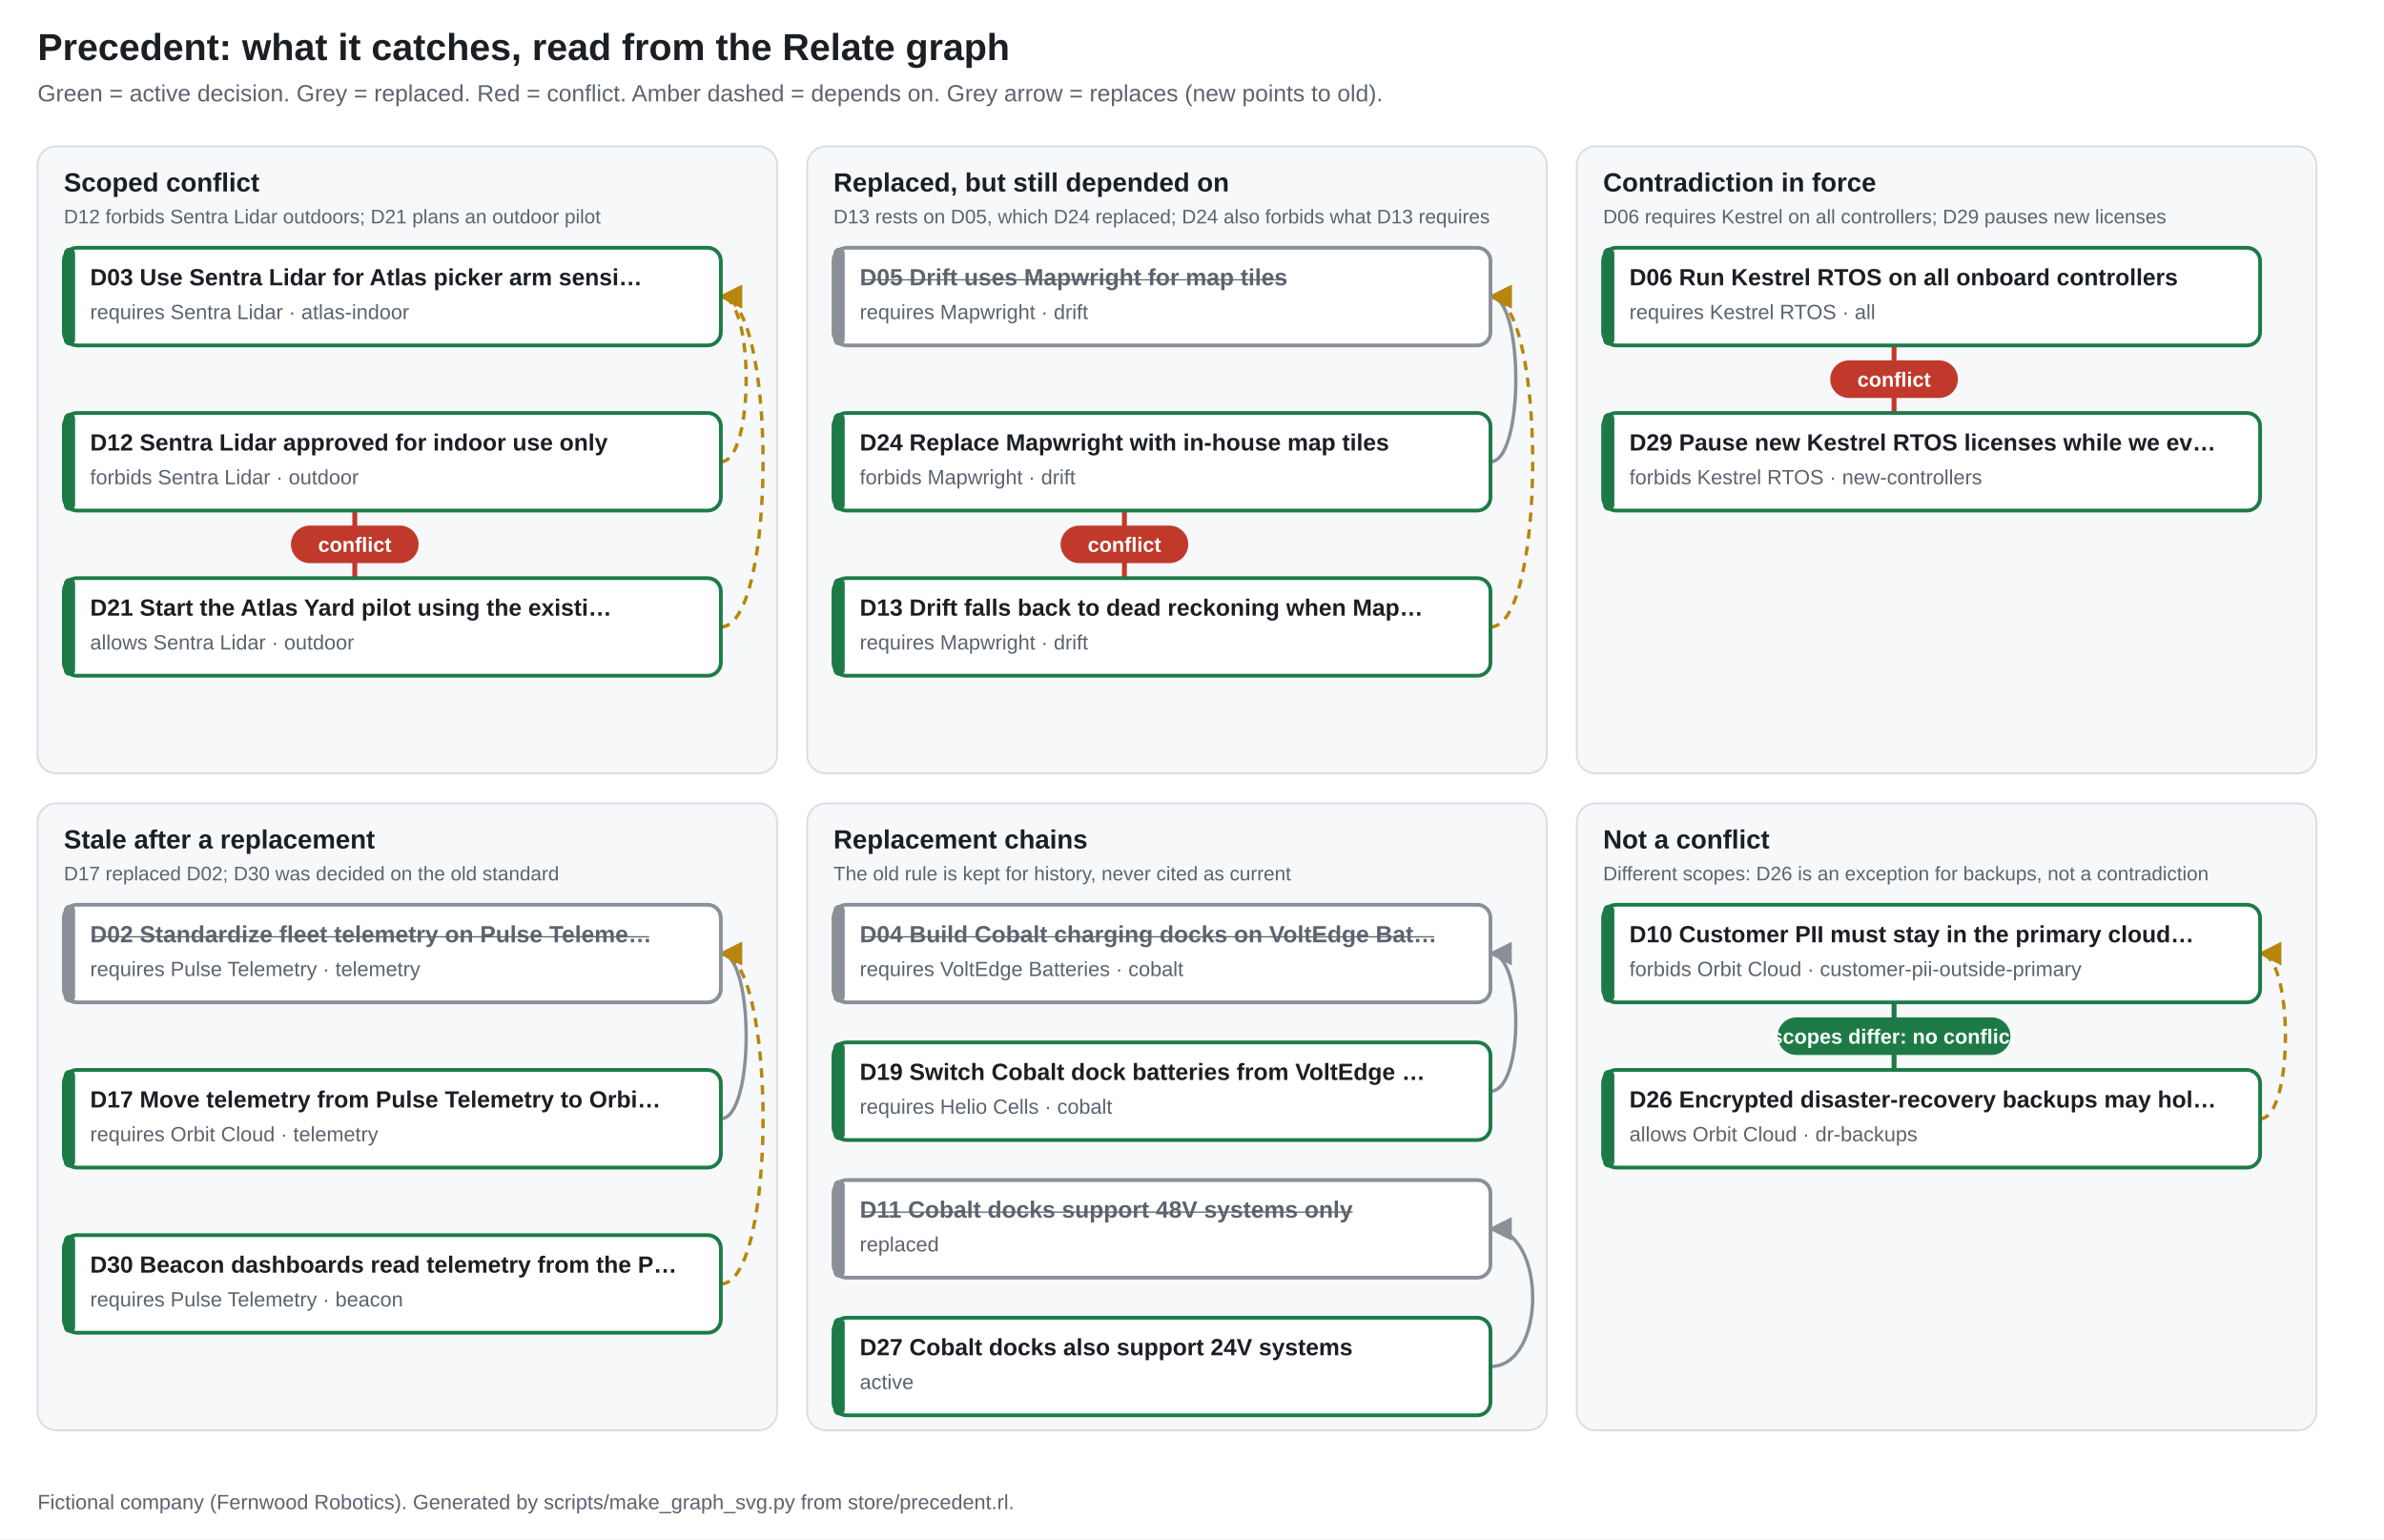
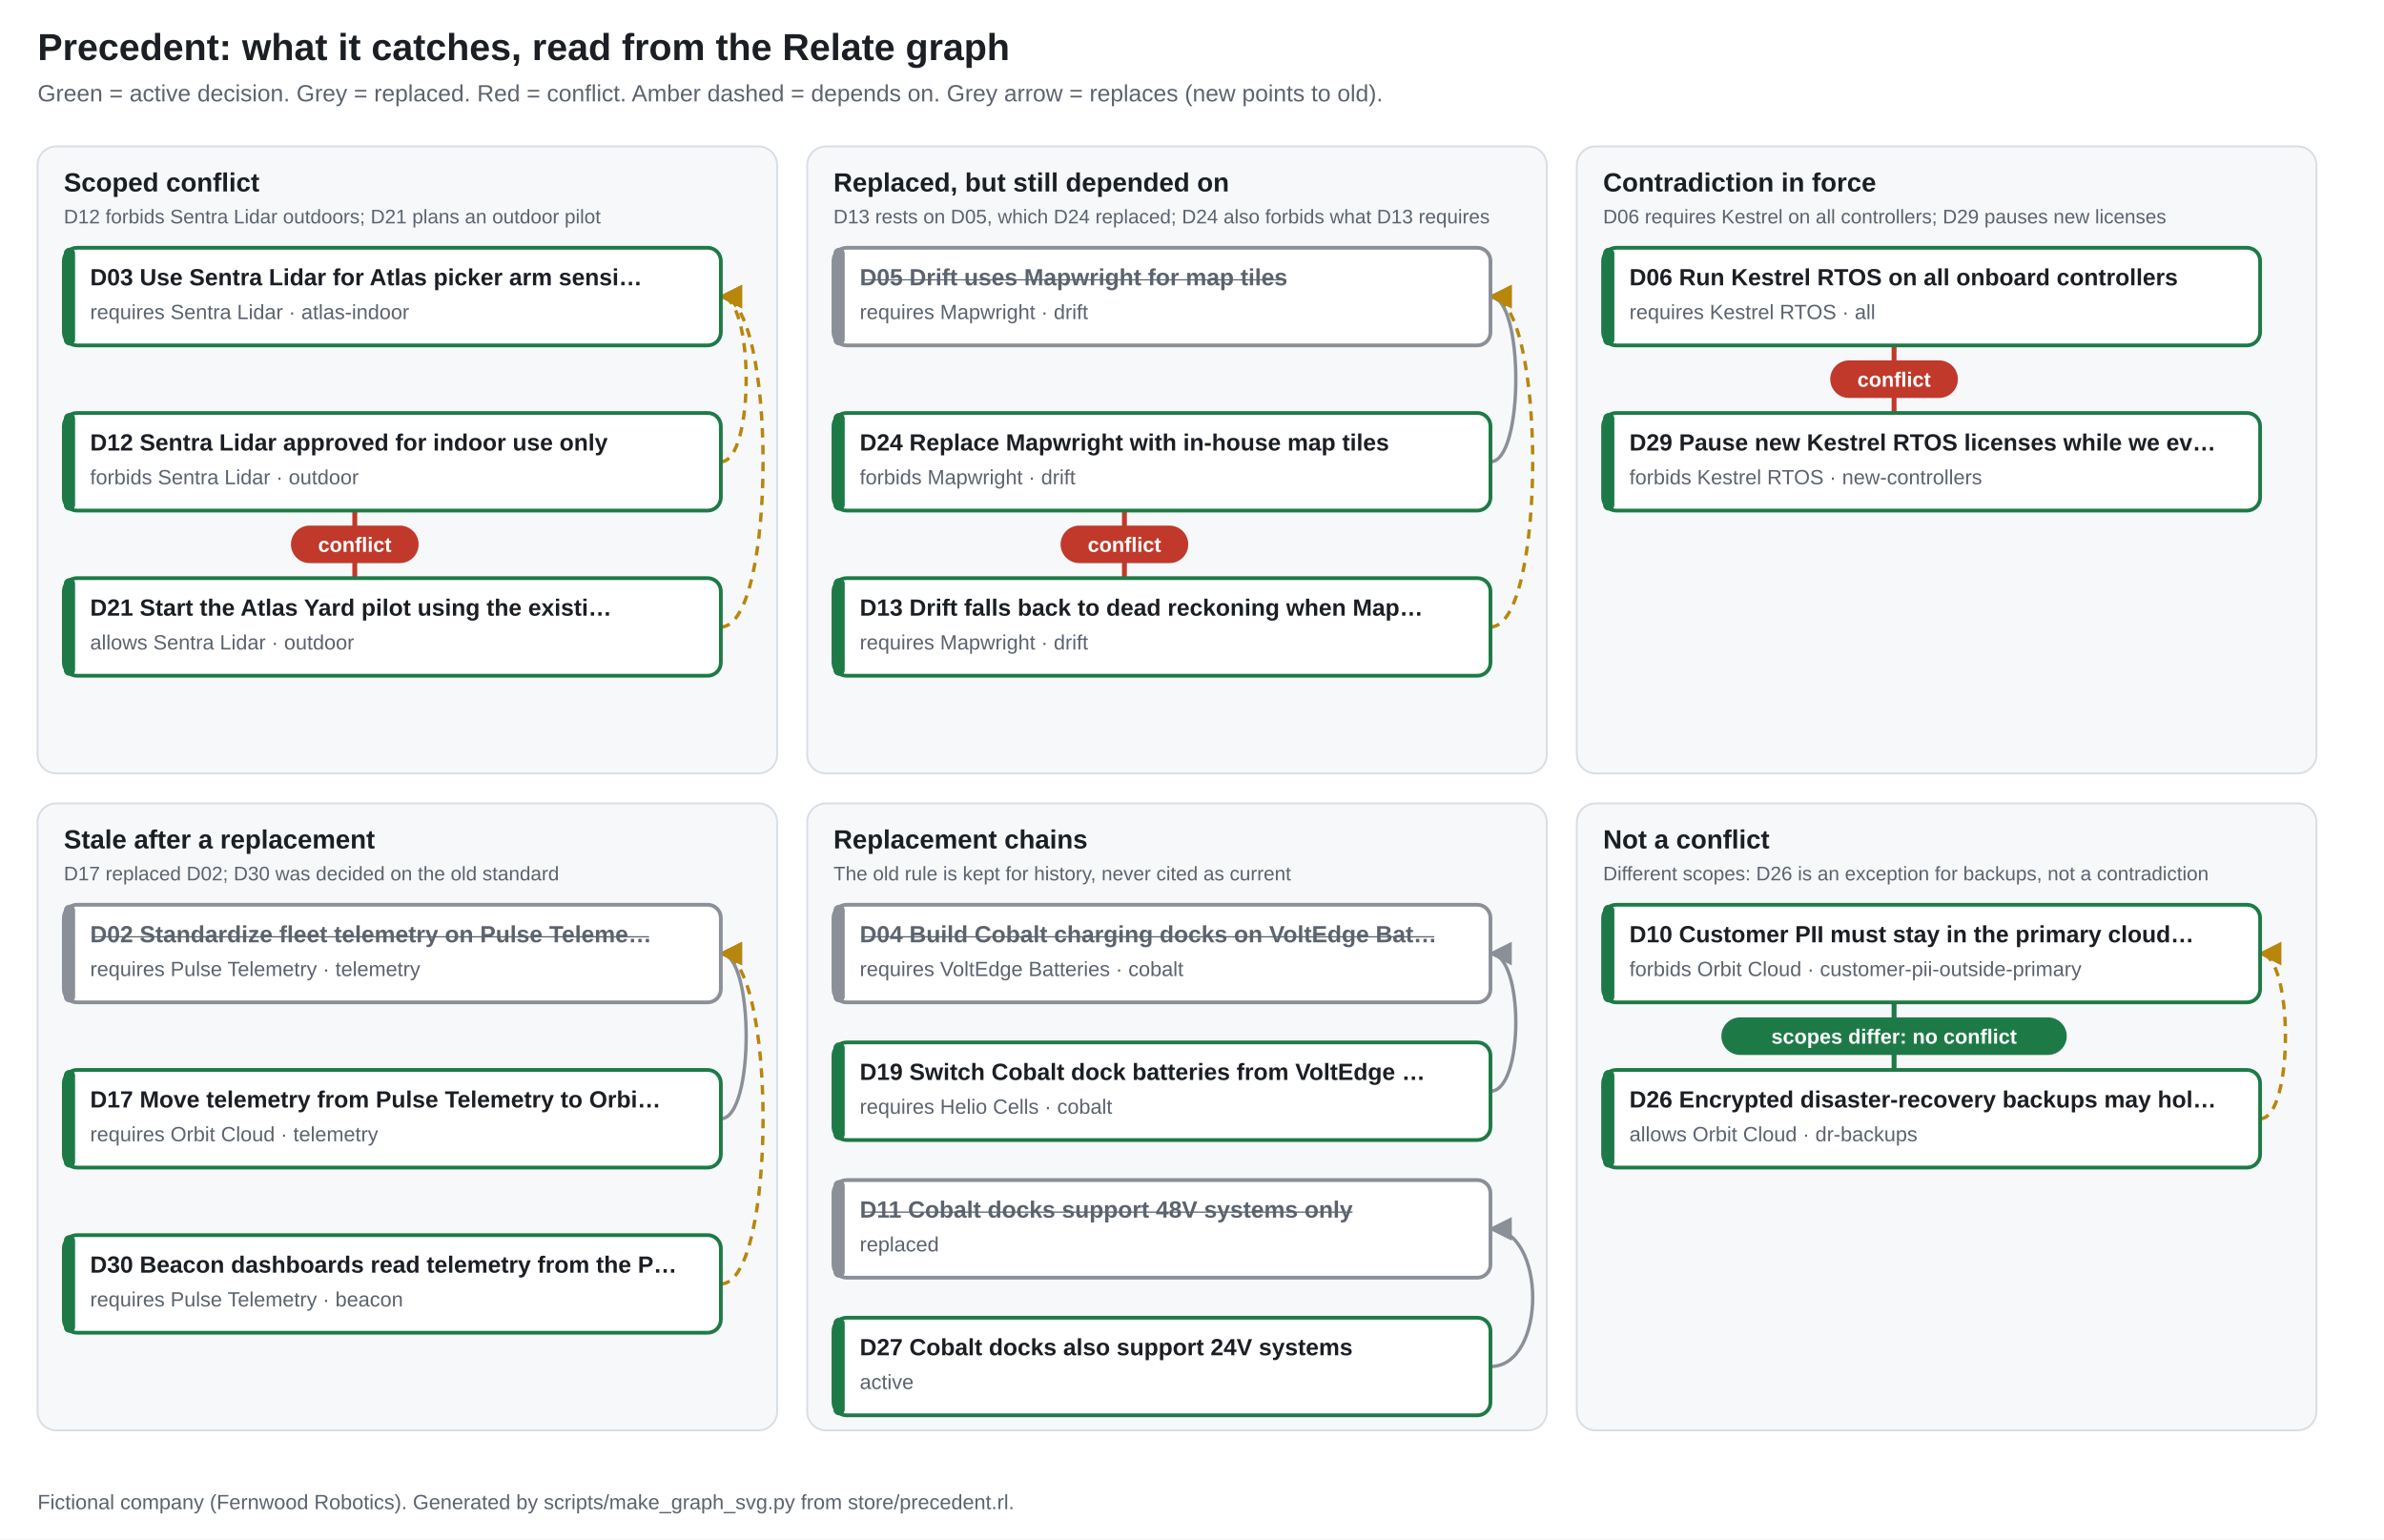
<svg xmlns="http://www.w3.org/2000/svg" viewBox="0 0 1270 820" width="1270" height="820" font-family="ITC Franklin Gothic, Franklin Gothic Medium, Arial, sans-serif">
  <defs>
    <marker id="ag" viewBox="0 0 10 10" refX="9" refY="5" markerWidth="7" markerHeight="7" orient="auto-start-reverse">
      <path d="M0,0 L10,5 L0,10 z" fill="#8A8F98" />
    </marker>
    <marker id="ar" viewBox="0 0 10 10" refX="9" refY="5" markerWidth="7" markerHeight="7" orient="auto-start-reverse">
      <path d="M0,0 L10,5 L0,10 z" fill="#C0392B" />
    </marker>
    <marker id="ay" viewBox="0 0 10 10" refX="9" refY="5" markerWidth="7" markerHeight="7" orient="auto-start-reverse">
      <path d="M0,0 L10,5 L0,10 z" fill="#B8860B" />
    </marker>
  </defs>
  <rect width="100%" height="100%" fill="#FFFFFF" />
  <text x="20" y="32" font-size="20" font-weight="700" fill="#1B1F24">Precedent: what it catches, read from the Relate graph</text>
  <text x="20" y="54" font-size="12.5" fill="#5B636E">Green = active decision. Grey = replaced. Red = conflict. Amber dashed = depends on. Grey arrow = replaces (new points to old).</text>
  <rect x="20" y="78" width="394" height="334" rx="10" fill="#F6F8FA" stroke="#D8DEE4" />
  <text x="34" y="102" font-size="14" font-weight="700" fill="#1B1F24">Scoped conflict</text>
  <text x="34" y="119" font-size="10.5" fill="#5B636E">D12 forbids Sentra Lidar outdoors; D21 plans an outdoor pilot</text>
  <path d="M384,246.0 C402,246.0 402,158.0 384,158.0" fill="none" stroke="#B8860B" stroke-width="1.8" stroke-dasharray="5 4" marker-end="url(#ay)" />
  <path d="M384,334.0 C414,334.0 414,158.0 384,158.0" fill="none" stroke="#B8860B" stroke-width="1.8" stroke-dasharray="5 4" marker-end="url(#ay)" />
  <path d="M189.0,272 L189.0,308" stroke="#C0392B" stroke-width="2.6" />
  <rect x="155.0" y="280.0" width="68" height="20" rx="10" fill="#C0392B" />
  <text x="189.0" y="294.0" font-size="11" font-weight="700" fill="#FFFFFF" text-anchor="middle">conflict</text>
  <rect x="34" y="132" width="350" height="52" rx="7" fill="#FFFFFF" stroke="#1D7A46" stroke-width="2" />
  <rect x="34" y="132" width="6" height="52" rx="3" fill="#1D7A46" />
  <text x="48" y="152" font-size="12.5" font-weight="700" fill="#1B1F24">D03  Use Sentra Lidar for Atlas picker arm sensi…</text>
  <text x="48" y="170" font-size="11" fill="#5B636E">requires Sentra Lidar · atlas-indoor</text>
  <rect x="34" y="220" width="350" height="52" rx="7" fill="#FFFFFF" stroke="#1D7A46" stroke-width="2" />
  <rect x="34" y="220" width="6" height="52" rx="3" fill="#1D7A46" />
  <text x="48" y="240" font-size="12.5" font-weight="700" fill="#1B1F24">D12  Sentra Lidar approved for indoor use only</text>
  <text x="48" y="258" font-size="11" fill="#5B636E">forbids Sentra Lidar · outdoor</text>
  <rect x="34" y="308" width="350" height="52" rx="7" fill="#FFFFFF" stroke="#1D7A46" stroke-width="2" />
  <rect x="34" y="308" width="6" height="52" rx="3" fill="#1D7A46" />
  <text x="48" y="328" font-size="12.5" font-weight="700" fill="#1B1F24">D21  Start the Atlas Yard pilot using the existi…</text>
  <text x="48" y="346" font-size="11" fill="#5B636E">allows Sentra Lidar · outdoor</text>
  <rect x="430" y="78" width="394" height="334" rx="10" fill="#F6F8FA" stroke="#D8DEE4" />
  <text x="444" y="102" font-size="14" font-weight="700" fill="#1B1F24">Replaced, but still depended on</text>
  <text x="444" y="119" font-size="10.5" fill="#5B636E">D13 rests on D05, which D24 replaced; D24 also forbids what D13 requires</text>
  <path d="M794,246.0 C812,246.0 812,158.0 794,158.0" fill="none" stroke="#8A8F98" stroke-width="1.8" marker-end="url(#ag)" />
  <path d="M794,334.0 C824,334.0 824,158.0 794,158.0" fill="none" stroke="#B8860B" stroke-width="1.8" stroke-dasharray="5 4" marker-end="url(#ay)" />
  <path d="M599.0,272 L599.0,308" stroke="#C0392B" stroke-width="2.6" />
  <rect x="565.0" y="280.0" width="68" height="20" rx="10" fill="#C0392B" />
  <text x="599.0" y="294.0" font-size="11" font-weight="700" fill="#FFFFFF" text-anchor="middle">conflict</text>
  <rect x="444" y="132" width="350" height="52" rx="7" fill="#FFFFFF" stroke="#8A8F98" stroke-width="2" />
  <rect x="444" y="132" width="6" height="52" rx="3" fill="#8A8F98" />
  <text x="458" y="152" font-size="12.5" font-weight="700" fill="#5B636E" text-decoration="line-through">D05  Drift uses Mapwright for map tiles</text>
  <text x="458" y="170" font-size="11" fill="#5B636E">requires Mapwright · drift</text>
  <rect x="444" y="220" width="350" height="52" rx="7" fill="#FFFFFF" stroke="#1D7A46" stroke-width="2" />
  <rect x="444" y="220" width="6" height="52" rx="3" fill="#1D7A46" />
  <text x="458" y="240" font-size="12.5" font-weight="700" fill="#1B1F24">D24  Replace Mapwright with in-house map tiles</text>
  <text x="458" y="258" font-size="11" fill="#5B636E">forbids Mapwright · drift</text>
  <rect x="444" y="308" width="350" height="52" rx="7" fill="#FFFFFF" stroke="#1D7A46" stroke-width="2" />
  <rect x="444" y="308" width="6" height="52" rx="3" fill="#1D7A46" />
  <text x="458" y="328" font-size="12.5" font-weight="700" fill="#1B1F24">D13  Drift falls back to dead reckoning when Map…</text>
  <text x="458" y="346" font-size="11" fill="#5B636E">requires Mapwright · drift</text>
  <rect x="840" y="78" width="394" height="334" rx="10" fill="#F6F8FA" stroke="#D8DEE4" />
  <text x="854" y="102" font-size="14" font-weight="700" fill="#1B1F24">Contradiction in force</text>
  <text x="854" y="119" font-size="10.5" fill="#5B636E">D06 requires Kestrel on all controllers; D29 pauses new licenses</text>
  <path d="M1009.0,184 L1009.0,220" stroke="#C0392B" stroke-width="2.6" />
  <rect x="975.0" y="192.0" width="68" height="20" rx="10" fill="#C0392B" />
  <text x="1009.0" y="206.0" font-size="11" font-weight="700" fill="#FFFFFF" text-anchor="middle">conflict</text>
  <rect x="854" y="132" width="350" height="52" rx="7" fill="#FFFFFF" stroke="#1D7A46" stroke-width="2" />
  <rect x="854" y="132" width="6" height="52" rx="3" fill="#1D7A46" />
  <text x="868" y="152" font-size="12.5" font-weight="700" fill="#1B1F24">D06  Run Kestrel RTOS on all onboard controllers</text>
  <text x="868" y="170" font-size="11" fill="#5B636E">requires Kestrel RTOS · all</text>
  <rect x="854" y="220" width="350" height="52" rx="7" fill="#FFFFFF" stroke="#1D7A46" stroke-width="2" />
  <rect x="854" y="220" width="6" height="52" rx="3" fill="#1D7A46" />
  <text x="868" y="240" font-size="12.5" font-weight="700" fill="#1B1F24">D29  Pause new Kestrel RTOS licenses while we ev…</text>
  <text x="868" y="258" font-size="11" fill="#5B636E">forbids Kestrel RTOS · new-controllers</text>
  <rect x="20" y="428" width="394" height="334" rx="10" fill="#F6F8FA" stroke="#D8DEE4" />
  <text x="34" y="452" font-size="14" font-weight="700" fill="#1B1F24">Stale after a replacement</text>
  <text x="34" y="469" font-size="10.5" fill="#5B636E">D17 replaced D02; D30 was decided on the old standard</text>
  <path d="M384,596.0 C402,596.0 402,508.0 384,508.0" fill="none" stroke="#8A8F98" stroke-width="1.8" marker-end="url(#ag)" />
  <path d="M384,684.0 C414,684.0 414,508.0 384,508.0" fill="none" stroke="#B8860B" stroke-width="1.8" stroke-dasharray="5 4" marker-end="url(#ay)" />
  <rect x="34" y="482" width="350" height="52" rx="7" fill="#FFFFFF" stroke="#8A8F98" stroke-width="2" />
  <rect x="34" y="482" width="6" height="52" rx="3" fill="#8A8F98" />
  <text x="48" y="502" font-size="12.5" font-weight="700" fill="#5B636E" text-decoration="line-through">D02  Standardize fleet telemetry on Pulse Teleme…</text>
  <text x="48" y="520" font-size="11" fill="#5B636E">requires Pulse Telemetry · telemetry</text>
  <rect x="34" y="570" width="350" height="52" rx="7" fill="#FFFFFF" stroke="#1D7A46" stroke-width="2" />
  <rect x="34" y="570" width="6" height="52" rx="3" fill="#1D7A46" />
  <text x="48" y="590" font-size="12.5" font-weight="700" fill="#1B1F24">D17  Move telemetry from Pulse Telemetry to Orbi…</text>
  <text x="48" y="608" font-size="11" fill="#5B636E">requires Orbit Cloud · telemetry</text>
  <rect x="34" y="658" width="350" height="52" rx="7" fill="#FFFFFF" stroke="#1D7A46" stroke-width="2" />
  <rect x="34" y="658" width="6" height="52" rx="3" fill="#1D7A46" />
  <text x="48" y="678" font-size="12.5" font-weight="700" fill="#1B1F24">D30  Beacon dashboards read telemetry from the P…</text>
  <text x="48" y="696" font-size="11" fill="#5B636E">requires Pulse Telemetry · beacon</text>
  <rect x="430" y="428" width="394" height="334" rx="10" fill="#F6F8FA" stroke="#D8DEE4" />
  <text x="444" y="452" font-size="14" font-weight="700" fill="#1B1F24">Replacement chains</text>
  <text x="444" y="469" font-size="10.5" fill="#5B636E">The old rule is kept for history, never cited as current</text>
  <path d="M794,581.333 C812,581.333 812,508.0 794,508.0" fill="none" stroke="#8A8F98" stroke-width="1.8" marker-end="url(#ag)" />
  <path d="M794,728.0 C824,728.0 824,654.667 794,654.667" fill="none" stroke="#8A8F98" stroke-width="1.8" marker-end="url(#ag)" />
  <rect x="444" y="482.0" width="350" height="52" rx="7" fill="#FFFFFF" stroke="#8A8F98" stroke-width="2" />
  <rect x="444" y="482.0" width="6" height="52" rx="3" fill="#8A8F98" />
  <text x="458" y="502.0" font-size="12.5" font-weight="700" fill="#5B636E" text-decoration="line-through">D04  Build Cobalt charging docks on VoltEdge Bat…</text>
  <text x="458" y="520.0" font-size="11" fill="#5B636E">requires VoltEdge Batteries · cobalt</text>
  <rect x="444" y="555.333" width="350" height="52" rx="7" fill="#FFFFFF" stroke="#1D7A46" stroke-width="2" />
  <rect x="444" y="555.333" width="6" height="52" rx="3" fill="#1D7A46" />
  <text x="458" y="575.333" font-size="12.5" font-weight="700" fill="#1B1F24">D19  Switch Cobalt dock batteries from VoltEdge …</text>
  <text x="458" y="593.333" font-size="11" fill="#5B636E">requires Helio Cells · cobalt</text>
  <rect x="444" y="628.667" width="350" height="52" rx="7" fill="#FFFFFF" stroke="#8A8F98" stroke-width="2" />
  <rect x="444" y="628.667" width="6" height="52" rx="3" fill="#8A8F98" />
  <text x="458" y="648.667" font-size="12.5" font-weight="700" fill="#5B636E" text-decoration="line-through">D11  Cobalt docks support 48V systems only</text>
  <text x="458" y="666.667" font-size="11" fill="#5B636E">replaced</text>
  <rect x="444" y="702.0" width="350" height="52" rx="7" fill="#FFFFFF" stroke="#1D7A46" stroke-width="2" />
  <rect x="444" y="702.0" width="6" height="52" rx="3" fill="#1D7A46" />
  <text x="458" y="722.0" font-size="12.5" font-weight="700" fill="#1B1F24">D27  Cobalt docks also support 24V systems</text>
  <text x="458" y="740.0" font-size="11" fill="#5B636E">active</text>
  <rect x="840" y="428" width="394" height="334" rx="10" fill="#F6F8FA" stroke="#D8DEE4" />
  <text x="854" y="452" font-size="14" font-weight="700" fill="#1B1F24">Not a conflict</text>
  <text x="854" y="469" font-size="10.5" fill="#5B636E">Different scopes: D26 is an exception for backups, not a contradiction</text>
  <path d="M1204,596.0 C1222,596.0 1222,508.0 1204,508.0" fill="none" stroke="#B8860B" stroke-width="1.8" stroke-dasharray="5 4" marker-end="url(#ay)" />
  <path d="M1009.0,534 L1009.0,570" stroke="#1D7A46" stroke-width="2.6" />
-   <rect x="947.0" y="542.0" width="124" height="20" rx="10" fill="#1D7A46" />
+   <rect x="917.0" y="542.0" width="184" height="20" rx="10" fill="#1D7A46" />
  <text x="1009.0" y="556.0" font-size="11" font-weight="700" fill="#FFFFFF" text-anchor="middle">scopes differ: no conflict</text>
  <rect x="854" y="482" width="350" height="52" rx="7" fill="#FFFFFF" stroke="#1D7A46" stroke-width="2" />
  <rect x="854" y="482" width="6" height="52" rx="3" fill="#1D7A46" />
  <text x="868" y="502" font-size="12.5" font-weight="700" fill="#1B1F24">D10  Customer PII must stay in the primary cloud…</text>
  <text x="868" y="520" font-size="11" fill="#5B636E">forbids Orbit Cloud · customer-pii-outside-primary</text>
  <rect x="854" y="570" width="350" height="52" rx="7" fill="#FFFFFF" stroke="#1D7A46" stroke-width="2" />
  <rect x="854" y="570" width="6" height="52" rx="3" fill="#1D7A46" />
  <text x="868" y="590" font-size="12.5" font-weight="700" fill="#1B1F24">D26  Encrypted disaster-recovery backups may hol…</text>
  <text x="868" y="608" font-size="11" fill="#5B636E">allows Orbit Cloud · dr-backups</text>
  <text x="20" y="804" font-size="11" fill="#5B636E">Fictional company (Fernwood Robotics). Generated by scripts/make_graph_svg.py from store/precedent.rl.</text>
</svg>
